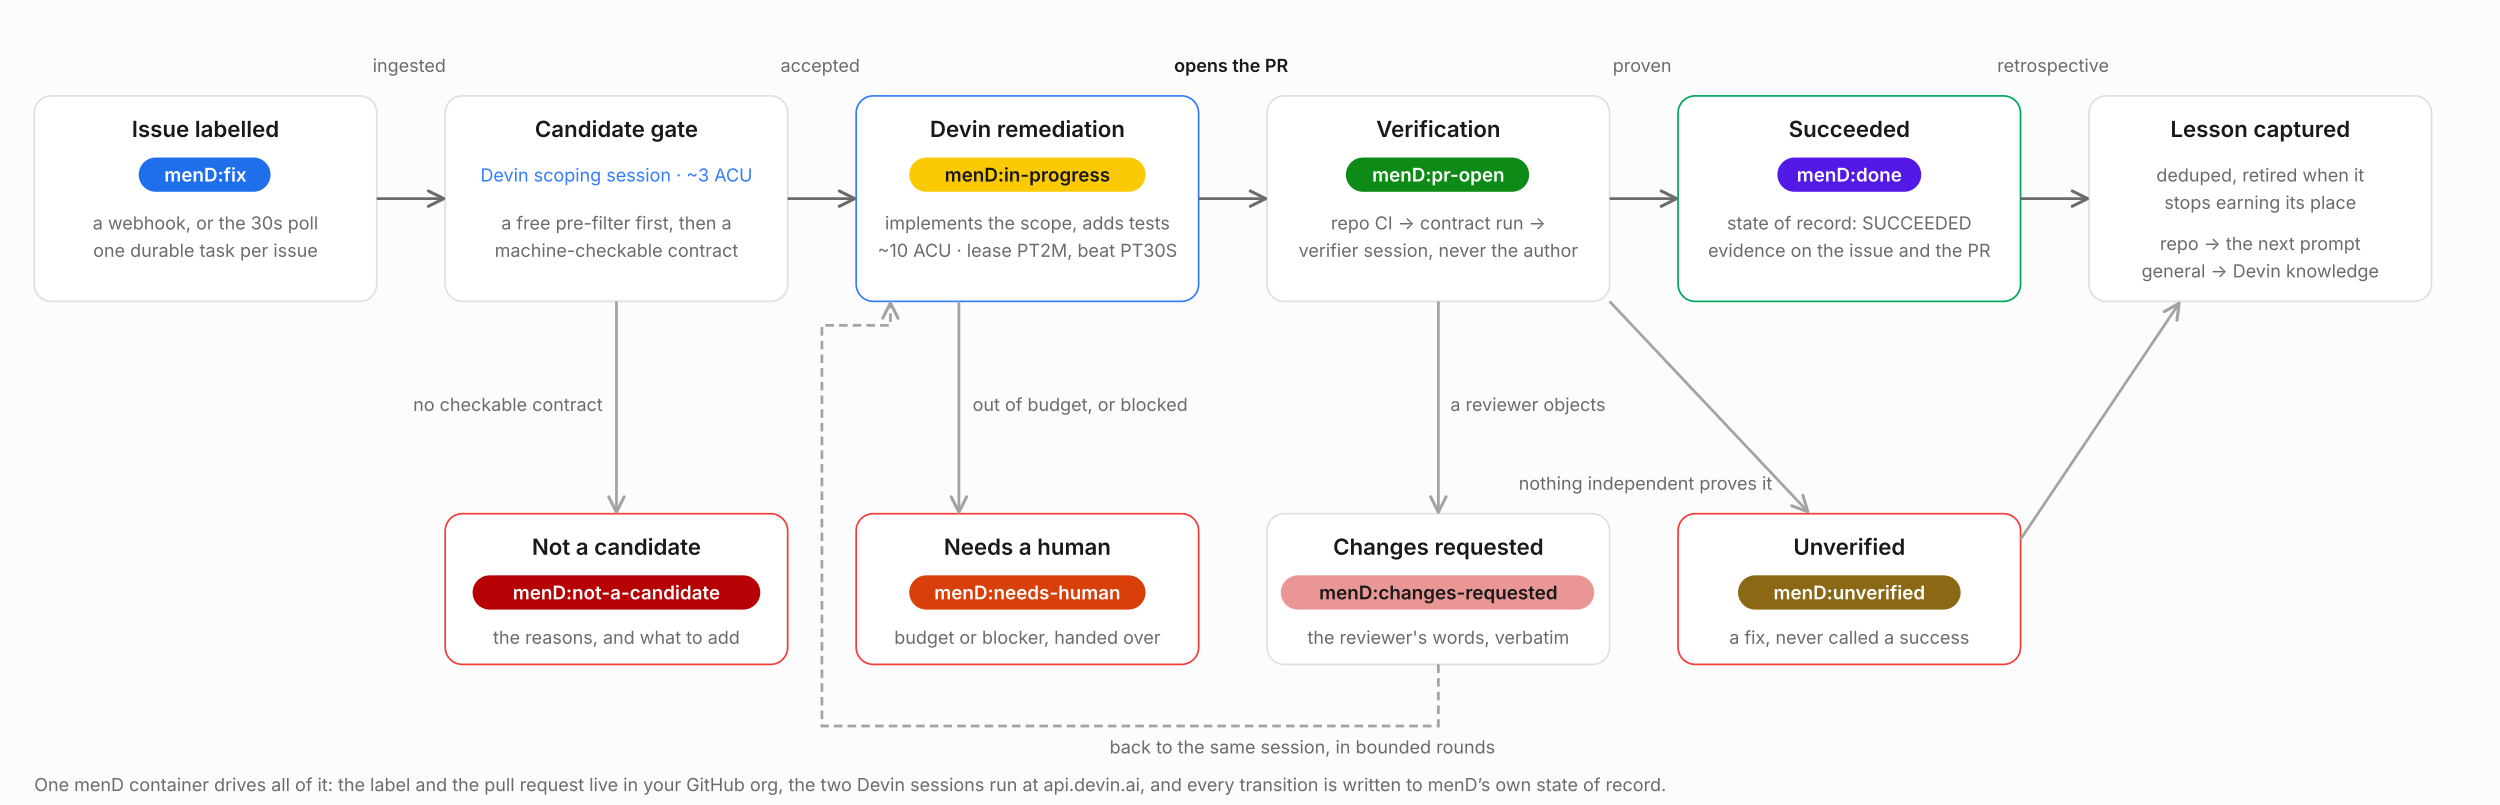
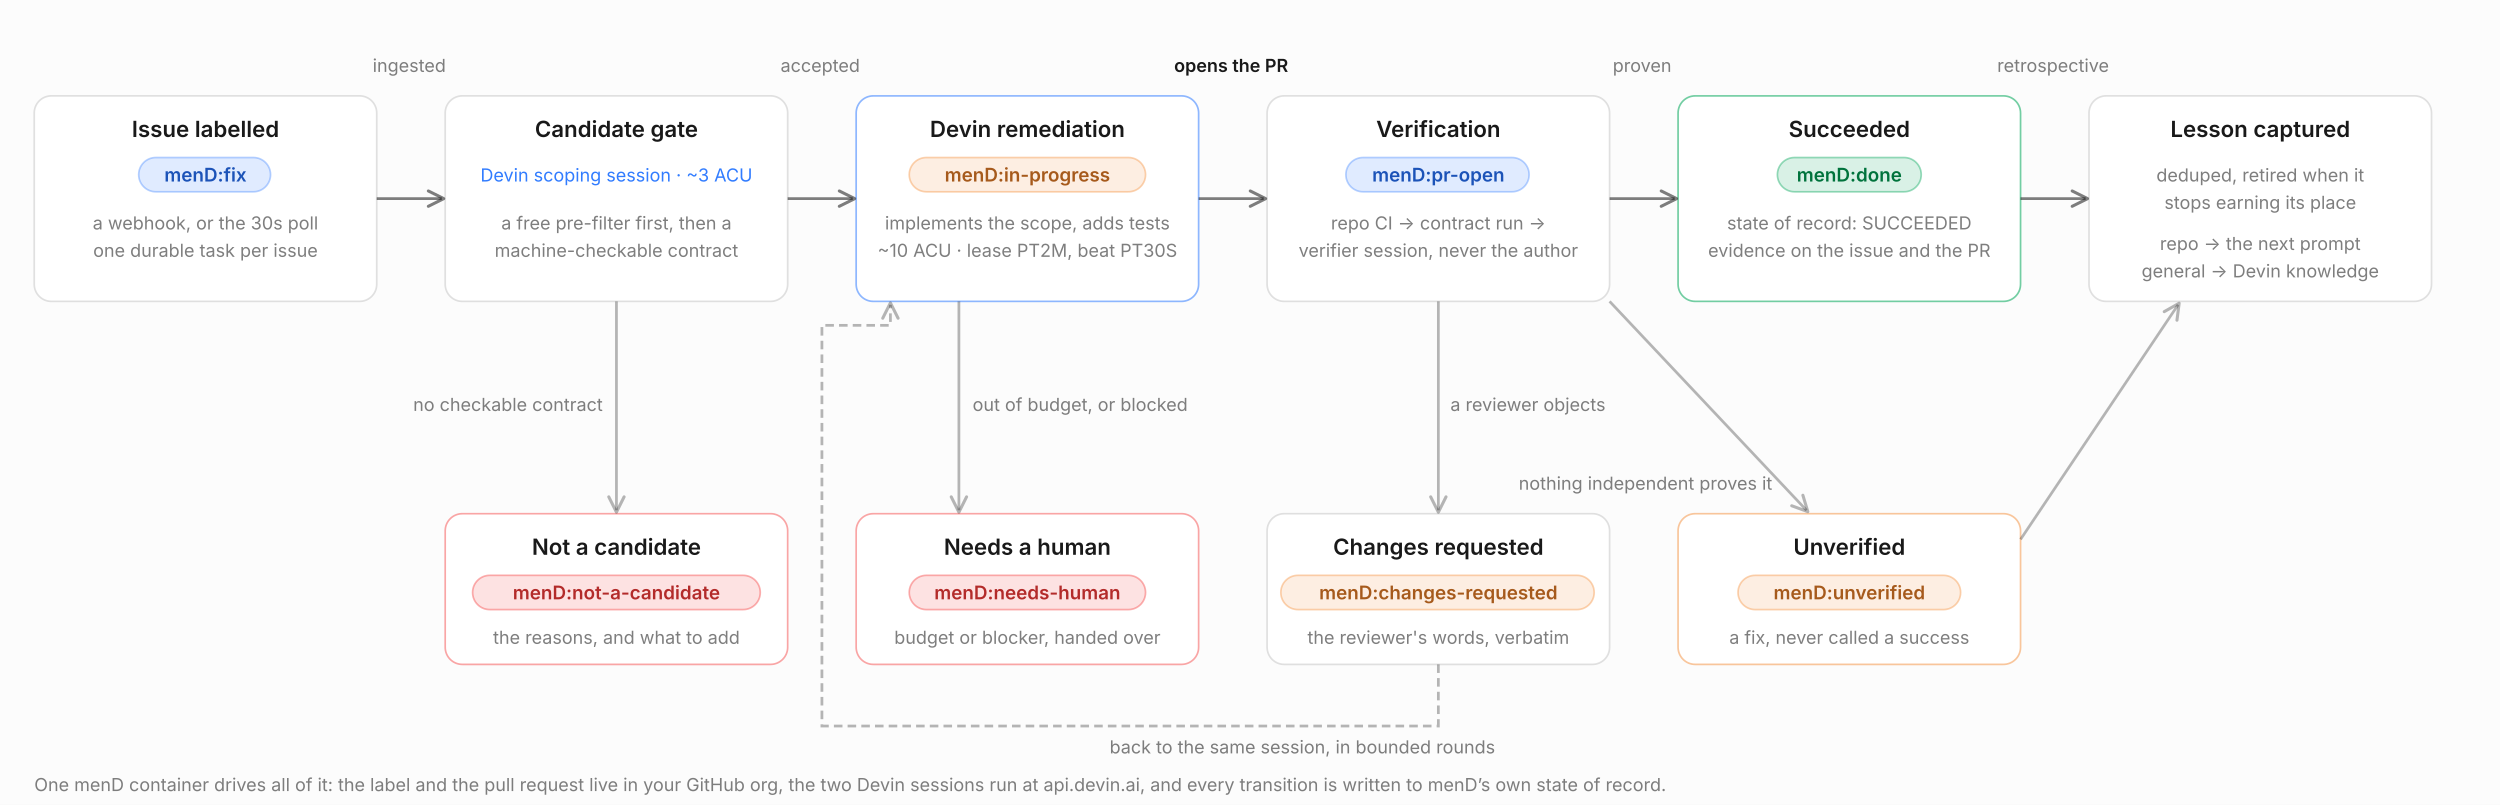
<svg xmlns="http://www.w3.org/2000/svg" width="1460" height="470" viewBox="0 0 1460 470" font-family="Inter, ui-sans-serif, system-ui, sans-serif">
  <defs>
    <marker id="arrow" viewBox="0 0 10 10" refX="8" refY="5" markerWidth="7" markerHeight="7" orient="auto-start-reverse">
-       <path d="M1 1L9 5L1 9" fill="none" stroke="#6b6b6b" stroke-width="1.6" stroke-linecap="round" stroke-linejoin="round" />
+       <path d="M1 1L9 5L1 9" fill="none" stroke="rgba(25,25,25,0.56)" stroke-width="1.6" stroke-linecap="round" stroke-linejoin="round" />
    </marker>
    <marker id="arrowlight" viewBox="0 0 10 10" refX="8" refY="5" markerWidth="7" markerHeight="7" orient="auto-start-reverse">
-       <path d="M1 1L9 5L1 9" fill="none" stroke="#a3a3a3" stroke-width="1.6" stroke-linecap="round" stroke-linejoin="round" />
+       <path d="M1 1L9 5L1 9" fill="none" stroke="rgba(25,25,25,0.32)" stroke-width="1.6" stroke-linecap="round" stroke-linejoin="round" />
    </marker>
  </defs>
  <rect width="1460" height="470" fill="#fcfcfc" />
  <g>
    <rect x="20" y="56" width="200" height="120" rx="10" fill="#ffffff" stroke="rgba(0,0,0,0.12)" />
    <text x="120" y="80" text-anchor="middle" font-size="13" font-weight="600" fill="rgb(25,25,25)">Issue labelled</text>
-     <rect x="81" y="92" width="77" height="20" rx="10" fill="#1f6feb" />
-     <text x="120" y="106" text-anchor="middle" font-size="11" font-weight="600" fill="#ffffff">menD:fix</text>
-     <text x="120" y="134" text-anchor="middle" font-size="10.5" fill="#6b6b6b">a webhook, or the 30s poll</text>
-     <text x="120" y="150" text-anchor="middle" font-size="10.5" fill="#6b6b6b">one durable task per issue</text>
+     <rect x="81" y="92" width="77" height="20" rx="10" fill="#e0ebff" stroke="rgba(49,124,255,0.35)" />
+     <text x="120" y="106" text-anchor="middle" font-size="11" font-weight="600" fill="#1c53b8">menD:fix</text>
+     <text x="120" y="134" text-anchor="middle" font-size="10.5" fill="rgba(25,25,25,0.56)">a webhook, or the 30s poll</text>
+     <text x="120" y="150" text-anchor="middle" font-size="10.5" fill="rgba(25,25,25,0.56)">one durable task per issue</text>
    <rect x="260" y="56" width="200" height="120" rx="10" fill="#ffffff" stroke="rgba(0,0,0,0.12)" />
    <text x="360" y="80" text-anchor="middle" font-size="13" font-weight="600" fill="rgb(25,25,25)">Candidate gate</text>
    <text x="360" y="106" text-anchor="middle" font-size="10.5" fill="rgb(49,124,255)">Devin scoping session · ~3 ACU</text>
-     <text x="360" y="134" text-anchor="middle" font-size="10.5" fill="#6b6b6b">a free pre-filter first, then a</text>
-     <text x="360" y="150" text-anchor="middle" font-size="10.5" fill="#6b6b6b">machine-checkable contract</text>
-     <rect x="500" y="56" width="200" height="120" rx="10" fill="#ffffff" stroke="rgb(49,124,255)" />
+     <text x="360" y="134" text-anchor="middle" font-size="10.5" fill="rgba(25,25,25,0.56)">a free pre-filter first, then a</text>
+     <text x="360" y="150" text-anchor="middle" font-size="10.5" fill="rgba(25,25,25,0.56)">machine-checkable contract</text>
+     <rect x="500" y="56" width="200" height="120" rx="10" fill="#ffffff" stroke="rgba(49,124,255,0.55)" />
    <text x="600" y="80" text-anchor="middle" font-size="13" font-weight="600" fill="rgb(25,25,25)">Devin remediation</text>
-     <rect x="531" y="92" width="138" height="20" rx="10" fill="#fbca04" />
-     <text x="600" y="106" text-anchor="middle" font-size="11" font-weight="600" fill="rgb(25,25,25)">menD:in-progress</text>
-     <text x="600" y="134" text-anchor="middle" font-size="10.5" fill="#6b6b6b">implements the scope, adds tests</text>
-     <text x="600" y="150" text-anchor="middle" font-size="10.5" fill="#6b6b6b">~10 ACU · lease PT2M, beat PT30S</text>
+     <rect x="531" y="92" width="138" height="20" rx="10" fill="#fdeee2" stroke="rgba(245,142,58,0.4)" />
+     <text x="600" y="106" text-anchor="middle" font-size="11" font-weight="600" fill="#a65a1c">menD:in-progress</text>
+     <text x="600" y="134" text-anchor="middle" font-size="10.5" fill="rgba(25,25,25,0.56)">implements the scope, adds tests</text>
+     <text x="600" y="150" text-anchor="middle" font-size="10.5" fill="rgba(25,25,25,0.56)">~10 ACU · lease PT2M, beat PT30S</text>
    <rect x="740" y="56" width="200" height="120" rx="10" fill="#ffffff" stroke="rgba(0,0,0,0.12)" />
    <text x="840" y="80" text-anchor="middle" font-size="13" font-weight="600" fill="rgb(25,25,25)">Verification</text>
-     <rect x="786" y="92" width="107" height="20" rx="10" fill="#0e8a16" />
-     <text x="840" y="106" text-anchor="middle" font-size="11" font-weight="600" fill="#ffffff">menD:pr-open</text>
-     <text x="840" y="134" text-anchor="middle" font-size="10.5" fill="#6b6b6b">repo CI → contract run →</text>
-     <text x="840" y="150" text-anchor="middle" font-size="10.5" fill="#6b6b6b">verifier session, never the author</text>
-     <rect x="980" y="56" width="200" height="120" rx="10" fill="#ffffff" stroke="rgb(0,165,88)" />
+     <rect x="786" y="92" width="107" height="20" rx="10" fill="#e0ebff" stroke="rgba(49,124,255,0.35)" />
+     <text x="840" y="106" text-anchor="middle" font-size="11" font-weight="600" fill="#1c53b8">menD:pr-open</text>
+     <text x="840" y="134" text-anchor="middle" font-size="10.5" fill="rgba(25,25,25,0.56)">repo CI → contract run →</text>
+     <text x="840" y="150" text-anchor="middle" font-size="10.5" fill="rgba(25,25,25,0.56)">verifier session, never the author</text>
+     <rect x="980" y="56" width="200" height="120" rx="10" fill="#ffffff" stroke="rgba(0,165,88,0.55)" />
    <text x="1080" y="80" text-anchor="middle" font-size="13" font-weight="600" fill="rgb(25,25,25)">Succeeded</text>
-     <rect x="1038" y="92" width="84" height="20" rx="10" fill="#5319e7" />
-     <text x="1080" y="106" text-anchor="middle" font-size="11" font-weight="600" fill="#ffffff">menD:done</text>
-     <text x="1080" y="134" text-anchor="middle" font-size="10.5" fill="#6b6b6b">state of record: SUCCEEDED</text>
-     <text x="1080" y="150" text-anchor="middle" font-size="10.5" fill="#6b6b6b">evidence on the issue and the PR</text>
+     <rect x="1038" y="92" width="84" height="20" rx="10" fill="#d9f1e6" stroke="rgba(0,165,88,0.4)" />
+     <text x="1080" y="106" text-anchor="middle" font-size="11" font-weight="600" fill="#00733c">menD:done</text>
+     <text x="1080" y="134" text-anchor="middle" font-size="10.5" fill="rgba(25,25,25,0.56)">state of record: SUCCEEDED</text>
+     <text x="1080" y="150" text-anchor="middle" font-size="10.5" fill="rgba(25,25,25,0.56)">evidence on the issue and the PR</text>
    <rect x="1220" y="56" width="200" height="120" rx="10" fill="#ffffff" stroke="rgba(0,0,0,0.12)" />
    <text x="1320" y="80" text-anchor="middle" font-size="13" font-weight="600" fill="rgb(25,25,25)">Lesson captured</text>
-     <text x="1320" y="106" text-anchor="middle" font-size="10.5" fill="#6b6b6b">deduped, retired when it</text>
-     <text x="1320" y="122" text-anchor="middle" font-size="10.5" fill="#6b6b6b">stops earning its place</text>
-     <text x="1320" y="146" text-anchor="middle" font-size="10.5" fill="#6b6b6b">repo → the next prompt</text>
-     <text x="1320" y="162" text-anchor="middle" font-size="10.5" fill="#6b6b6b">general → Devin knowledge</text>
+     <text x="1320" y="106" text-anchor="middle" font-size="10.5" fill="rgba(25,25,25,0.56)">deduped, retired when it</text>
+     <text x="1320" y="122" text-anchor="middle" font-size="10.5" fill="rgba(25,25,25,0.56)">stops earning its place</text>
+     <text x="1320" y="146" text-anchor="middle" font-size="10.5" fill="rgba(25,25,25,0.56)">repo → the next prompt</text>
+     <text x="1320" y="162" text-anchor="middle" font-size="10.5" fill="rgba(25,25,25,0.56)">general → Devin knowledge</text>
  </g>
-   <g fill="none" stroke="#6b6b6b" stroke-width="1.6" marker-end="url(#arrow)">
+   <g fill="none" stroke="rgba(25,25,25,0.56)" stroke-width="1.6" marker-end="url(#arrow)">
    <path d="M 220 116 L 258 116" />
    <path d="M 460 116 L 498 116" />
    <path d="M 700 116 L 738 116" />
    <path d="M 940 116 L 978 116" />
    <path d="M 1180 116 L 1218 116" />
  </g>
-   <g font-size="10.5" fill="#6b6b6b" text-anchor="middle">
+   <g font-size="10.5" fill="rgba(25,25,25,0.56)" text-anchor="middle">
    <text x="239" y="42">ingested</text>
    <text x="479" y="42">accepted</text>
    <text x="719" y="42" font-weight="600" fill="rgb(25,25,25)">opens the PR</text>
    <text x="959" y="42">proven</text>
    <text x="1199" y="42">retrospective</text>
  </g>
  <g>
-     <rect x="260" y="300" width="200" height="88" rx="10" fill="#ffffff" stroke="rgb(245,59,58)" />
+     <rect x="260" y="300" width="200" height="88" rx="10" fill="#ffffff" stroke="rgba(245,59,58,0.45)" />
    <text x="360" y="324" text-anchor="middle" font-size="13" font-weight="600" fill="rgb(25,25,25)">Not a candidate</text>
-     <rect x="276" y="336" width="168" height="20" rx="10" fill="#b60205" />
-     <text x="360" y="350" text-anchor="middle" font-size="11" font-weight="600" fill="#ffffff">menD:not-a-candidate</text>
-     <text x="360" y="376" text-anchor="middle" font-size="10.5" fill="#6b6b6b">the reasons, and what to add</text>
-     <rect x="500" y="300" width="200" height="88" rx="10" fill="#ffffff" stroke="rgb(245,59,58)" />
+     <rect x="276" y="336" width="168" height="20" rx="10" fill="#fde2e2" stroke="rgba(245,59,58,0.4)" />
+     <text x="360" y="350" text-anchor="middle" font-size="11" font-weight="600" fill="#b32b2a">menD:not-a-candidate</text>
+     <text x="360" y="376" text-anchor="middle" font-size="10.5" fill="rgba(25,25,25,0.56)">the reasons, and what to add</text>
+     <rect x="500" y="300" width="200" height="88" rx="10" fill="#ffffff" stroke="rgba(245,59,58,0.45)" />
    <text x="600" y="324" text-anchor="middle" font-size="13" font-weight="600" fill="rgb(25,25,25)">Needs a human</text>
-     <rect x="531" y="336" width="138" height="20" rx="10" fill="#d93f0b" />
-     <text x="600" y="350" text-anchor="middle" font-size="11" font-weight="600" fill="#ffffff">menD:needs-human</text>
-     <text x="600" y="376" text-anchor="middle" font-size="10.5" fill="#6b6b6b">budget or blocker, handed over</text>
+     <rect x="531" y="336" width="138" height="20" rx="10" fill="#fde2e2" stroke="rgba(245,59,58,0.4)" />
+     <text x="600" y="350" text-anchor="middle" font-size="11" font-weight="600" fill="#b32b2a">menD:needs-human</text>
+     <text x="600" y="376" text-anchor="middle" font-size="10.5" fill="rgba(25,25,25,0.56)">budget or blocker, handed over</text>
    <rect x="740" y="300" width="200" height="88" rx="10" fill="#ffffff" stroke="rgba(0,0,0,0.12)" />
    <text x="840" y="324" text-anchor="middle" font-size="13" font-weight="600" fill="rgb(25,25,25)">Changes requested</text>
-     <rect x="748" y="336" width="183" height="20" rx="10" fill="#e99695" />
-     <text x="840" y="350" text-anchor="middle" font-size="11" font-weight="600" fill="rgb(25,25,25)">menD:changes-requested</text>
-     <text x="840" y="376" text-anchor="middle" font-size="10.5" fill="#6b6b6b">the reviewer's words, verbatim</text>
-     <rect x="980" y="300" width="200" height="88" rx="10" fill="#ffffff" stroke="rgb(245,59,58)" />
+     <rect x="748" y="336" width="183" height="20" rx="10" fill="#fdeee2" stroke="rgba(245,142,58,0.4)" />
+     <text x="840" y="350" text-anchor="middle" font-size="11" font-weight="600" fill="#a65a1c">menD:changes-requested</text>
+     <text x="840" y="376" text-anchor="middle" font-size="10.5" fill="rgba(25,25,25,0.56)">the reviewer's words, verbatim</text>
+     <rect x="980" y="300" width="200" height="88" rx="10" fill="#ffffff" stroke="rgba(245,142,58,0.5)" />
    <text x="1080" y="324" text-anchor="middle" font-size="13" font-weight="600" fill="rgb(25,25,25)">Unverified</text>
-     <rect x="1015" y="336" width="130" height="20" rx="10" fill="#8b6914" />
-     <text x="1080" y="350" text-anchor="middle" font-size="11" font-weight="600" fill="#ffffff">menD:unverified</text>
-     <text x="1080" y="376" text-anchor="middle" font-size="10.5" fill="#6b6b6b">a fix, never called a success</text>
+     <rect x="1015" y="336" width="130" height="20" rx="10" fill="#fdeee2" stroke="rgba(245,142,58,0.4)" />
+     <text x="1080" y="350" text-anchor="middle" font-size="11" font-weight="600" fill="#a65a1c">menD:unverified</text>
+     <text x="1080" y="376" text-anchor="middle" font-size="10.5" fill="rgba(25,25,25,0.56)">a fix, never called a success</text>
  </g>
-   <g fill="none" stroke="#a3a3a3" stroke-width="1.6" marker-end="url(#arrowlight)">
+   <g fill="none" stroke="rgba(25,25,25,0.32)" stroke-width="1.6" marker-end="url(#arrowlight)">
    <path d="M 360 176 L 360 298" />
    <path d="M 560 176 L 560 298" />
    <path d="M 840 176 L 840 298" />
    <path d="M 940 176 L 1055 298" />
    <path d="M 1180 315 L 1272 178" />
  </g>
-   <g fill="none" stroke="#a3a3a3" stroke-width="1.6" stroke-dasharray="5 3" marker-end="url(#arrowlight)">
+   <g fill="none" stroke="rgba(25,25,25,0.32)" stroke-width="1.6" stroke-dasharray="5 3" marker-end="url(#arrowlight)">
    <path d="M 840 388 L 840 424 L 480 424 L 480 190 L 520 190 L 520 178" />
  </g>
-   <g font-size="10.5" fill="#6b6b6b">
+   <g font-size="10.5" fill="rgba(25,25,25,0.56)">
    <text x="352" y="240" text-anchor="end">no checkable contract</text>
    <text x="568" y="240">out of budget, or blocked</text>
    <text x="847" y="240">a reviewer objects</text>
    <text x="1035" y="286" text-anchor="end">nothing independent proves it</text>
    <text x="648" y="440">back to the same session, in bounded rounds</text>
  </g>
-   <text x="20" y="462" font-size="10.5" fill="#6b6b6b">One menD container drives all of it: the label and the pull request live in your GitHub org, the two Devin sessions run at api.devin.ai, and every transition is written to menD’s own state of record.</text>
+   <text x="20" y="462" font-size="10.5" fill="rgba(25,25,25,0.56)">One menD container drives all of it: the label and the pull request live in your GitHub org, the two Devin sessions run at api.devin.ai, and every transition is written to menD’s own state of record.</text>
</svg>
